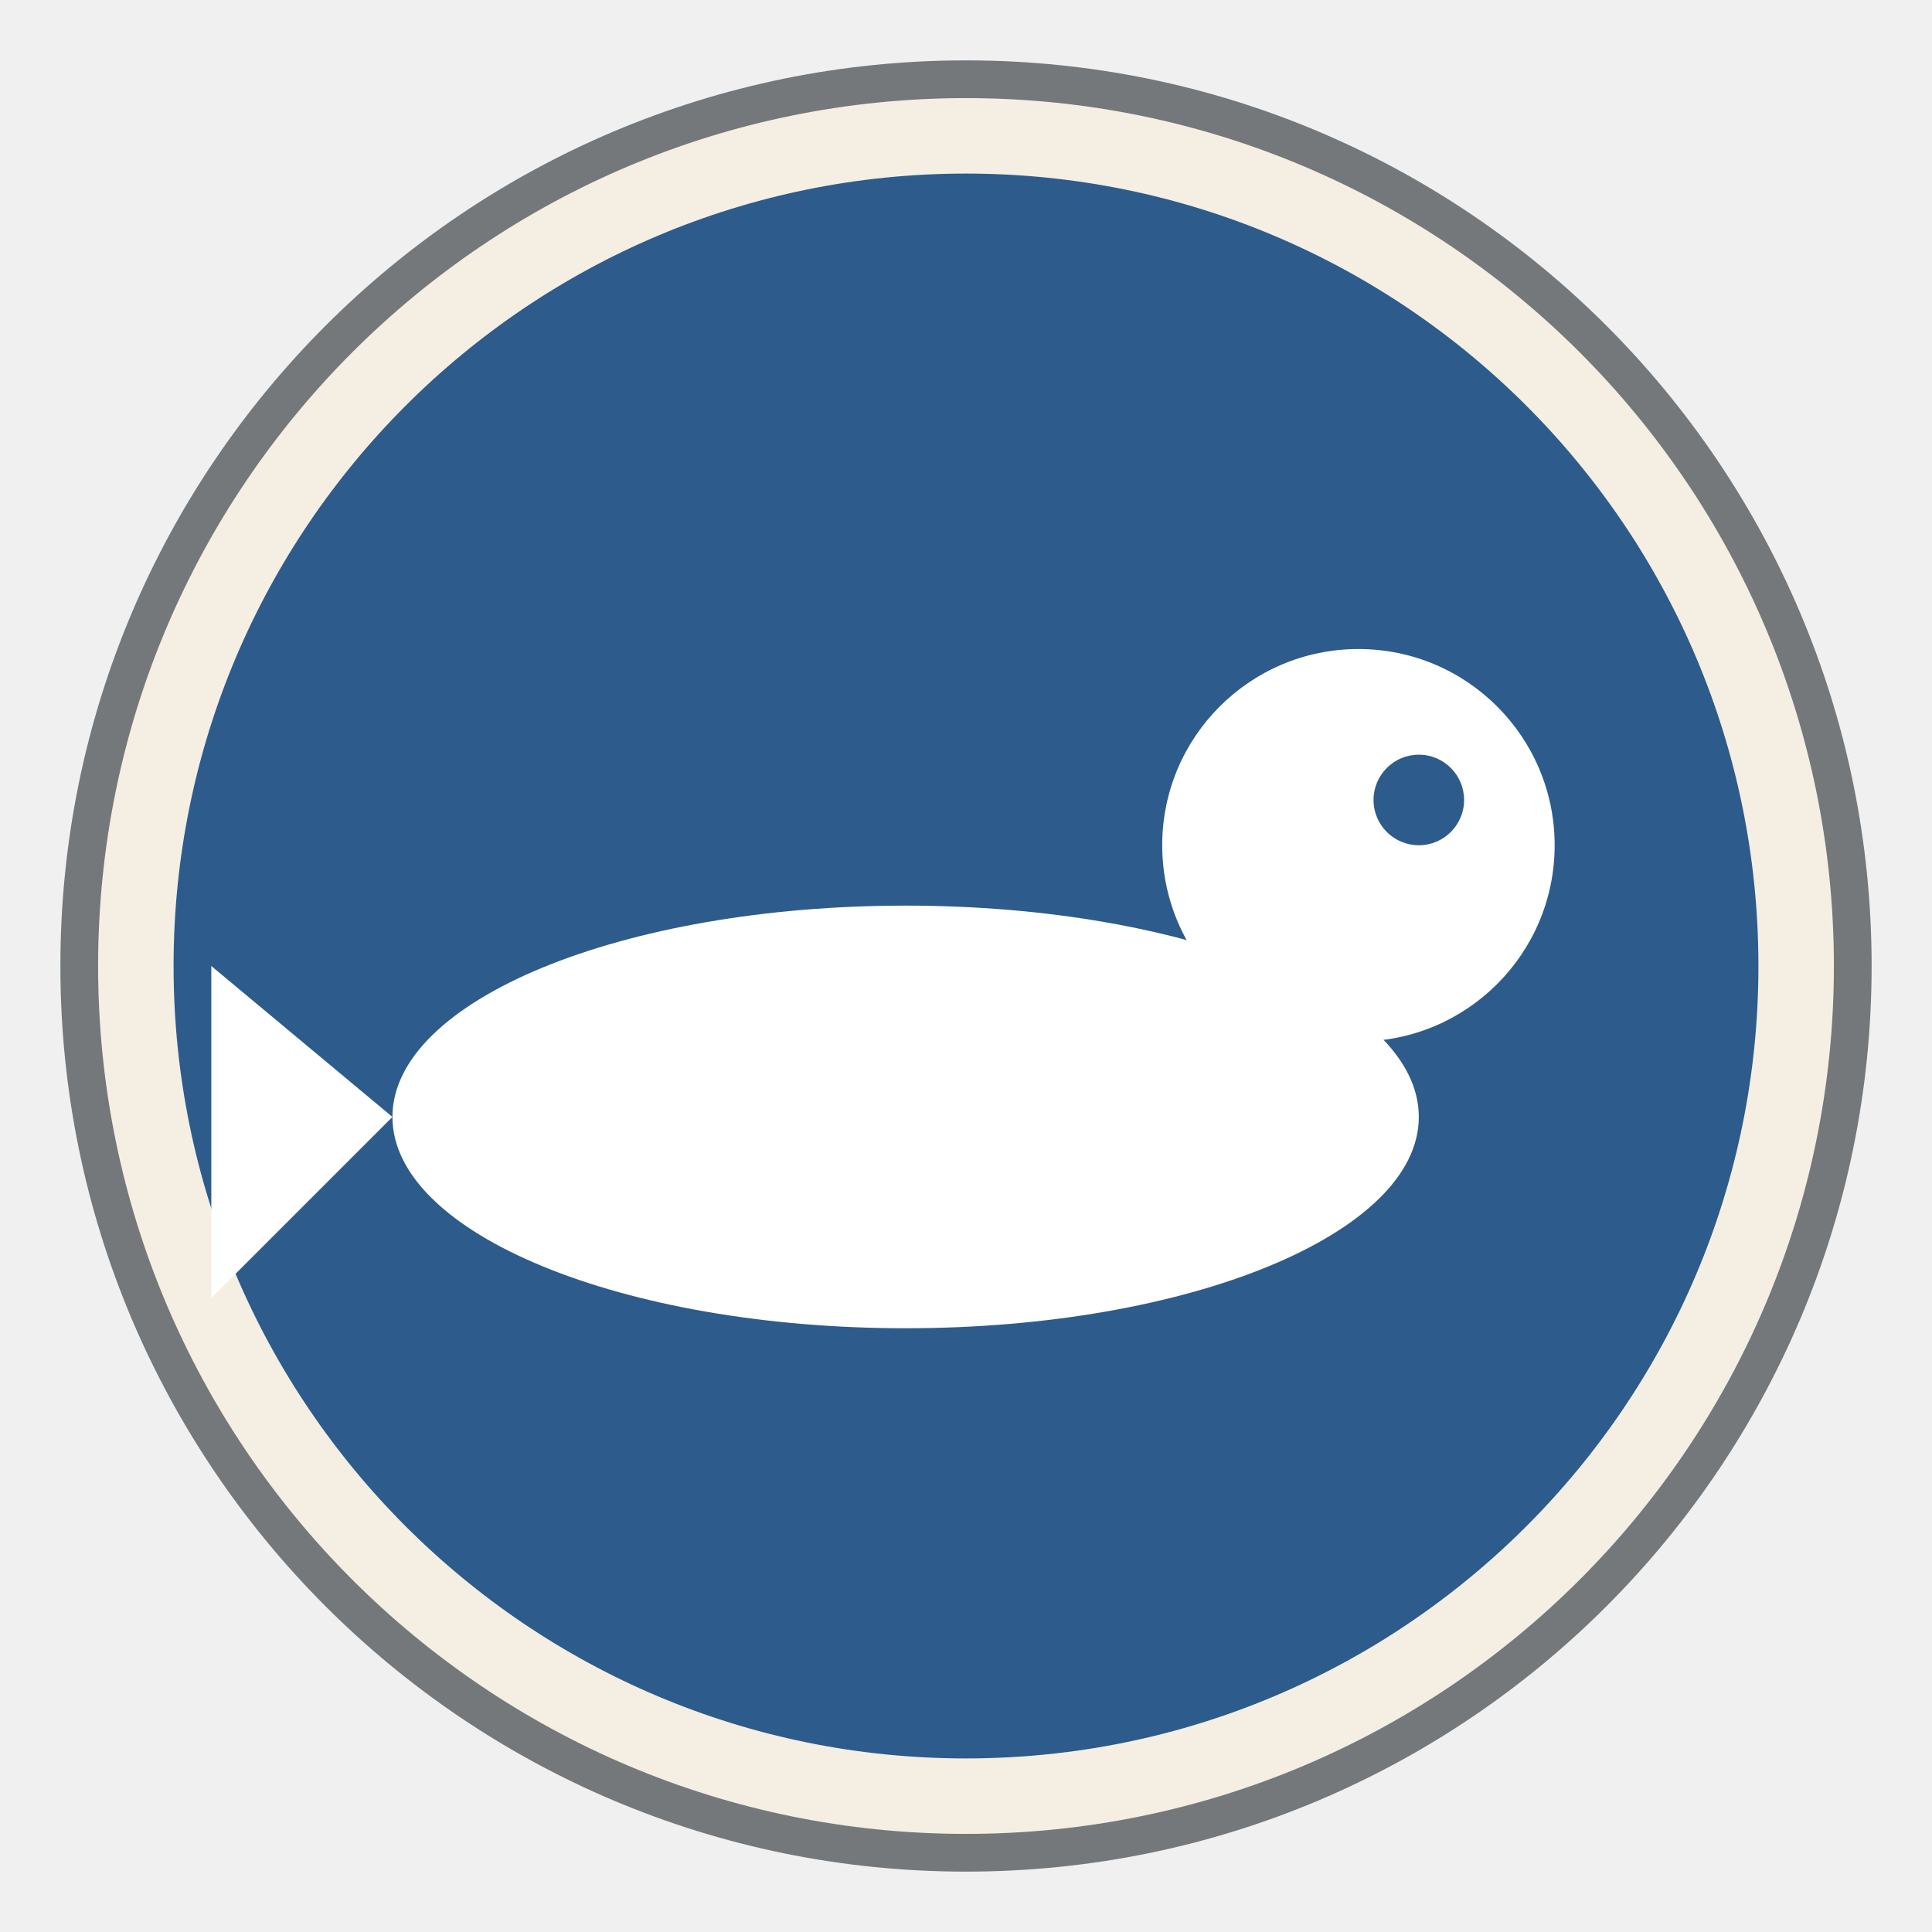
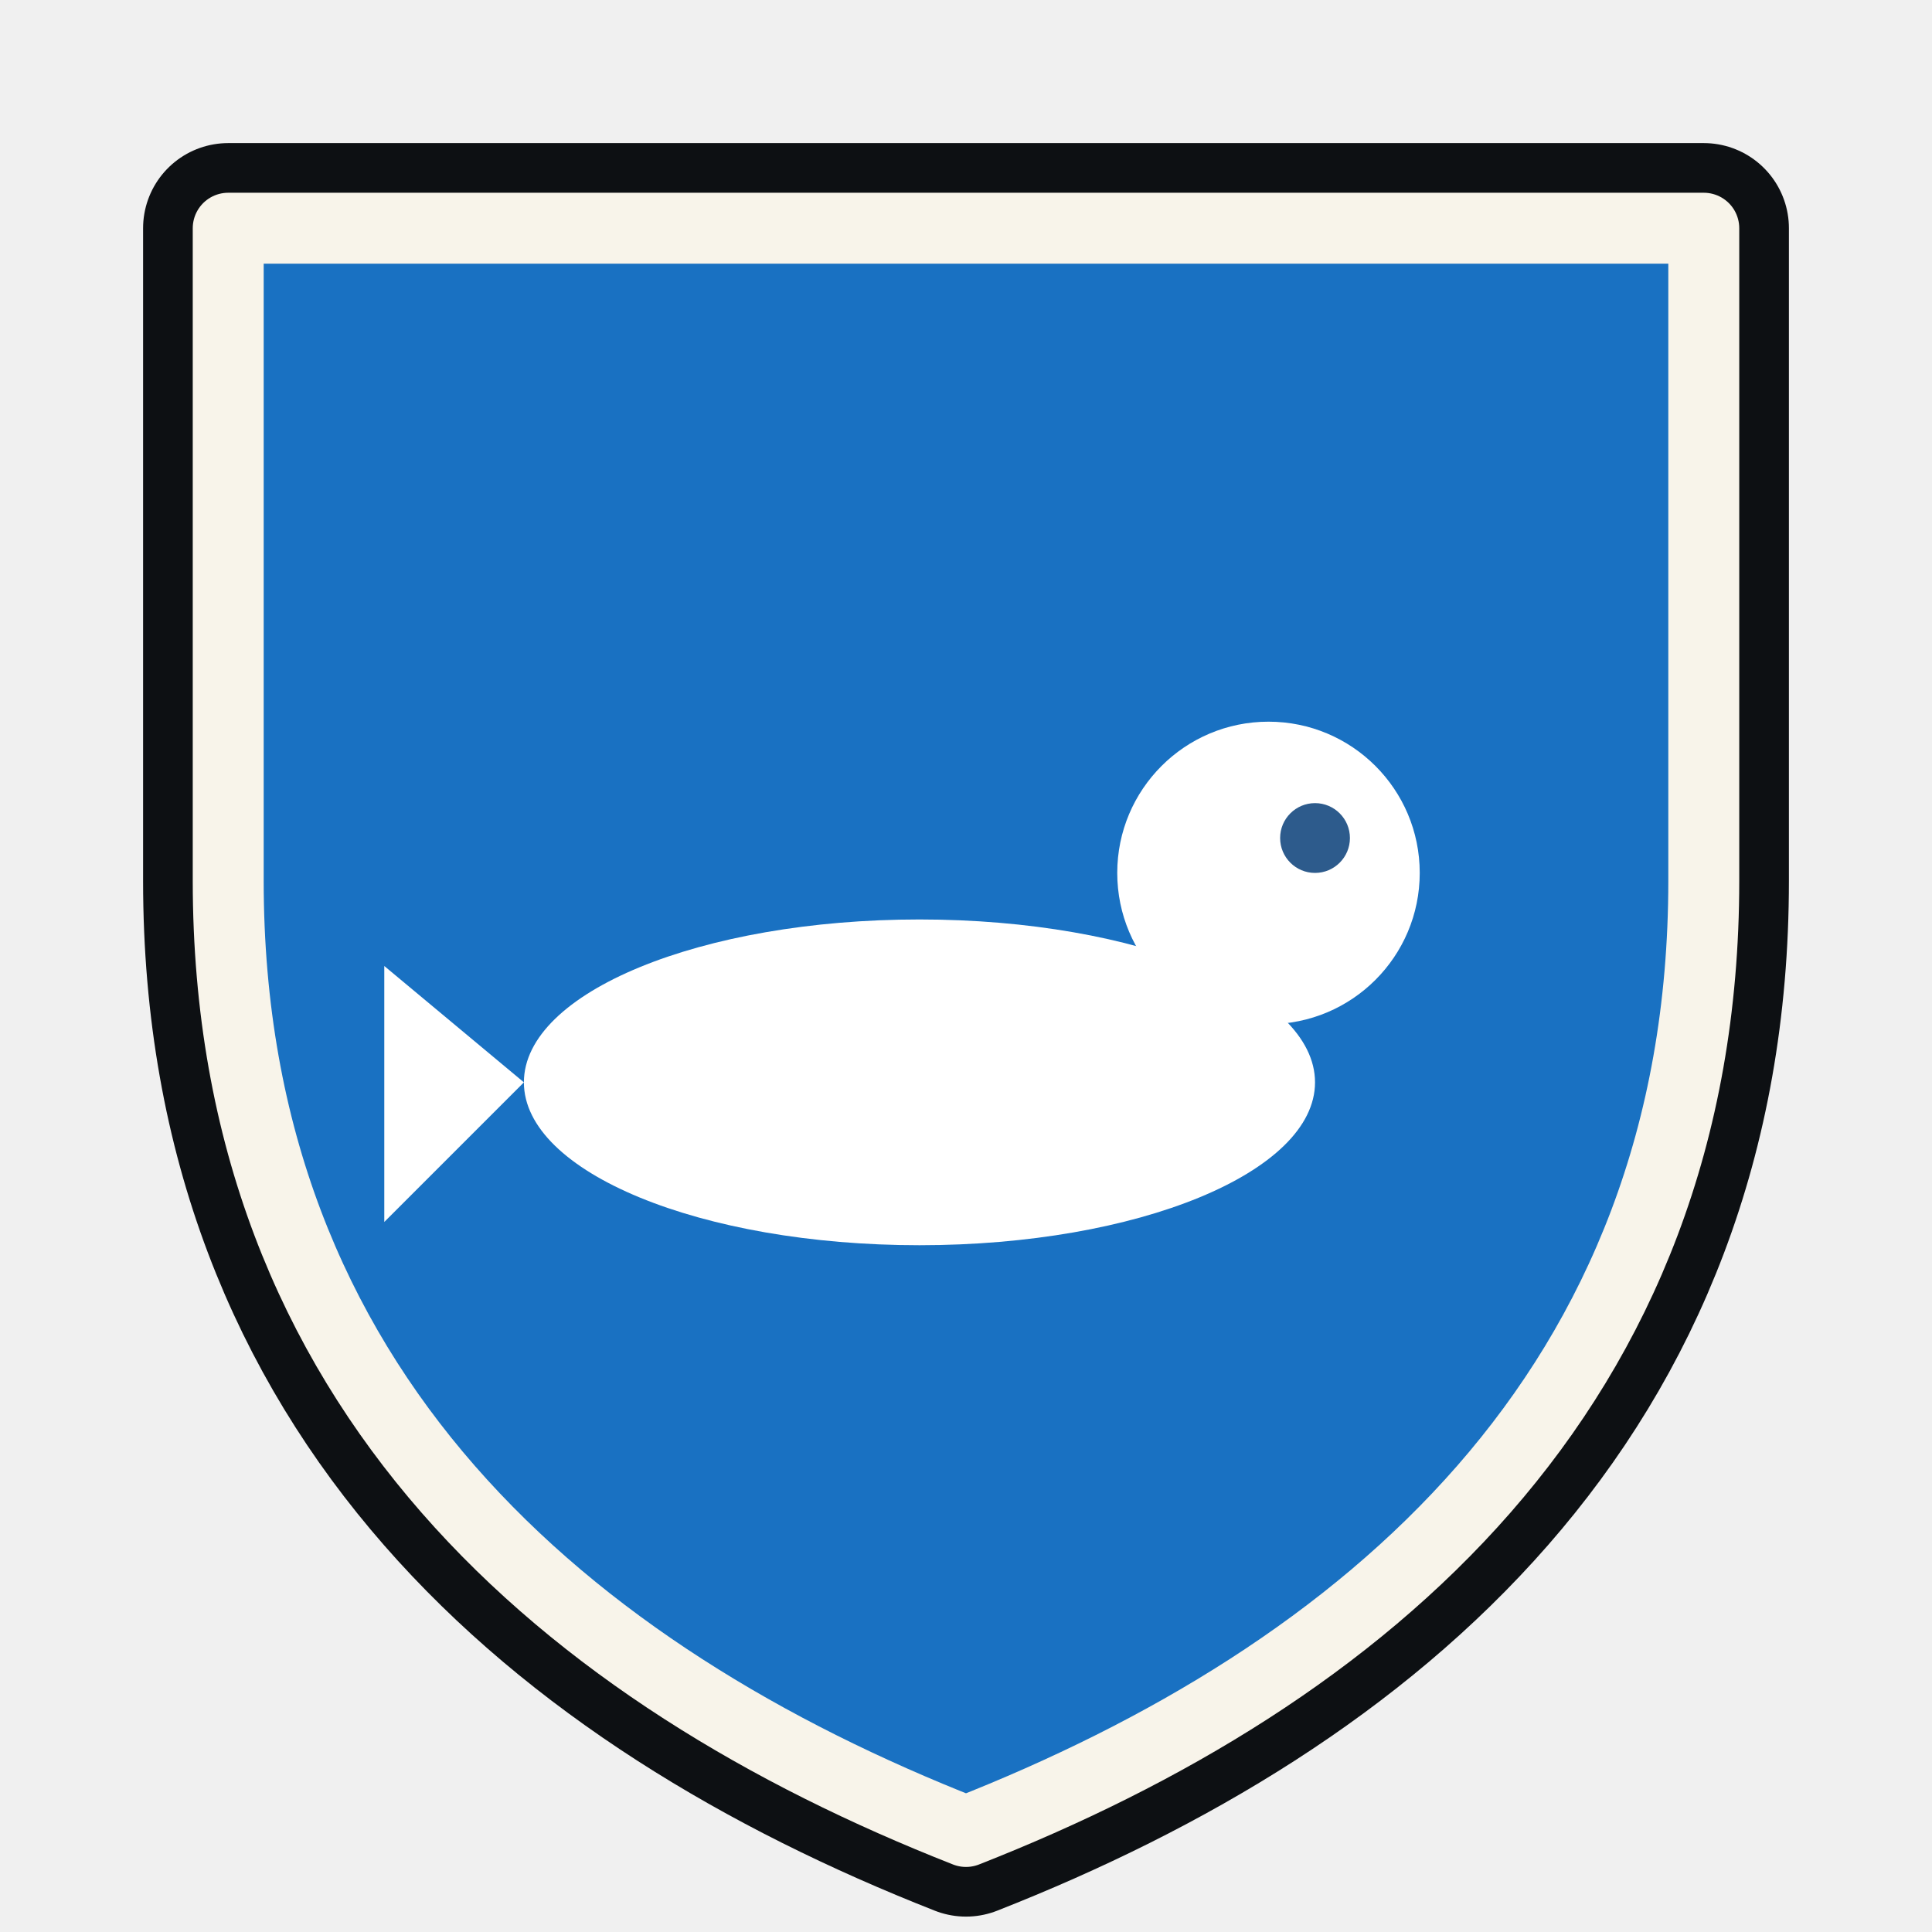
<svg xmlns="http://www.w3.org/2000/svg" width="128" height="128" viewBox="0 0 128 128">
-   <circle cx="64" cy="64" r="60" fill="#10151a" opacity="0.55" />
-   <circle cx="64" cy="64" r="55" fill="#2d5b8c" stroke="#f4efe2" stroke-width="5" />
-   <ellipse fill="#ffffff" cx="60" cy="74" rx="34" ry="14" />
-   <circle fill="#ffffff" cx="90" cy="56" r="13" />
-   <circle fill="#2d5b8c" cx="94" cy="53" r="3" />
-   <polygon fill="#ffffff" points="26,74 14,64 14,86" />
+   <g transform="translate(64 64) scale(0.94) translate(-64 -64)">
+     <g transform="translate(3 4)" fill="#000000" opacity="0.45">
+       <path d="M12 12 H116 V58 C116 94 92 114 64 125 C36 114 12 94 12 58 Z" />
+     </g>
+     <g fill="none" stroke="#0d1013" stroke-width="12" stroke-linejoin="round">
+       <path d="M12 12 H116 V58 C116 94 92 114 64 125 C36 114 12 94 12 58 Z" />
+     </g>
+     <g fill="#1971c2" stroke="#f8f4ea" stroke-width="5" stroke-linejoin="round">
+       <path d="M12 12 H116 V58 C116 94 92 114 64 125 C36 114 12 94 12 58 Z" />
+     </g>
+     <g transform="translate(64 64) scale(0.82) translate(-64 -64)">
+       <ellipse fill="#ffffff" cx="60" cy="74" rx="34" ry="14" />
+       <circle fill="#ffffff" cx="90" cy="56" r="13" />
+       <circle fill="#2d5b8c" cx="94" cy="53" r="3" />
+       <polygon fill="#ffffff" points="26,74 14,64 14,86" />
+     </g>
+   </g>
</svg>
